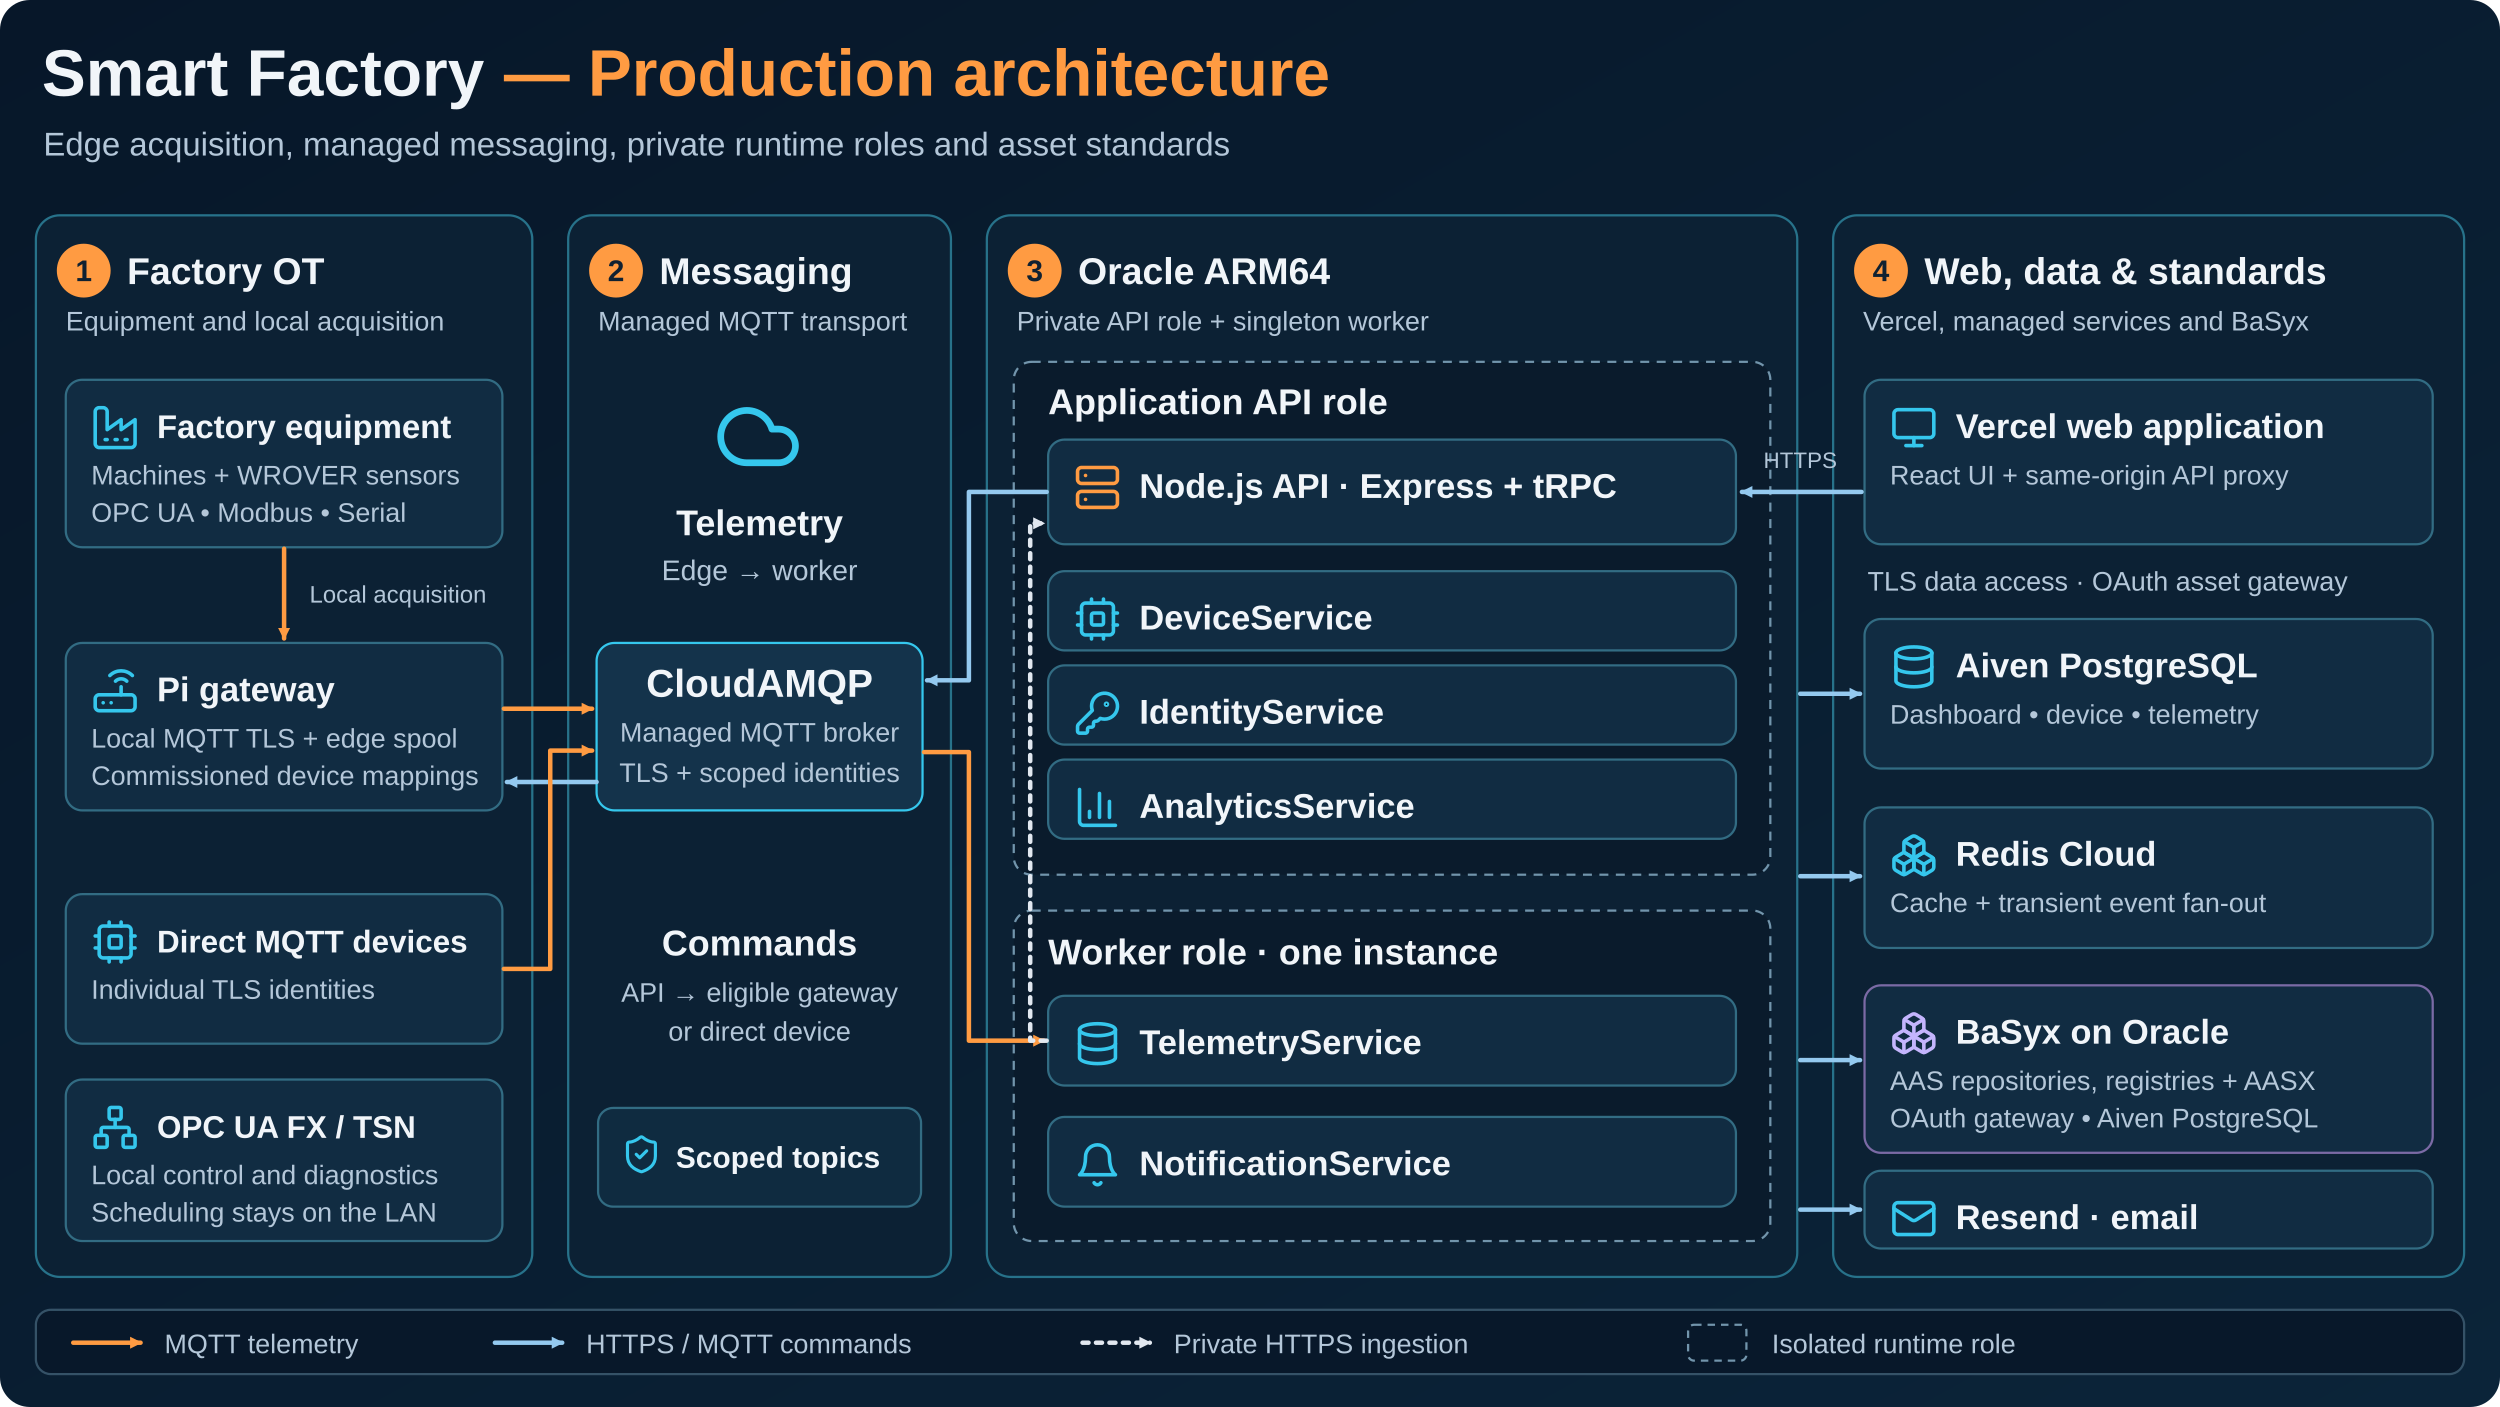
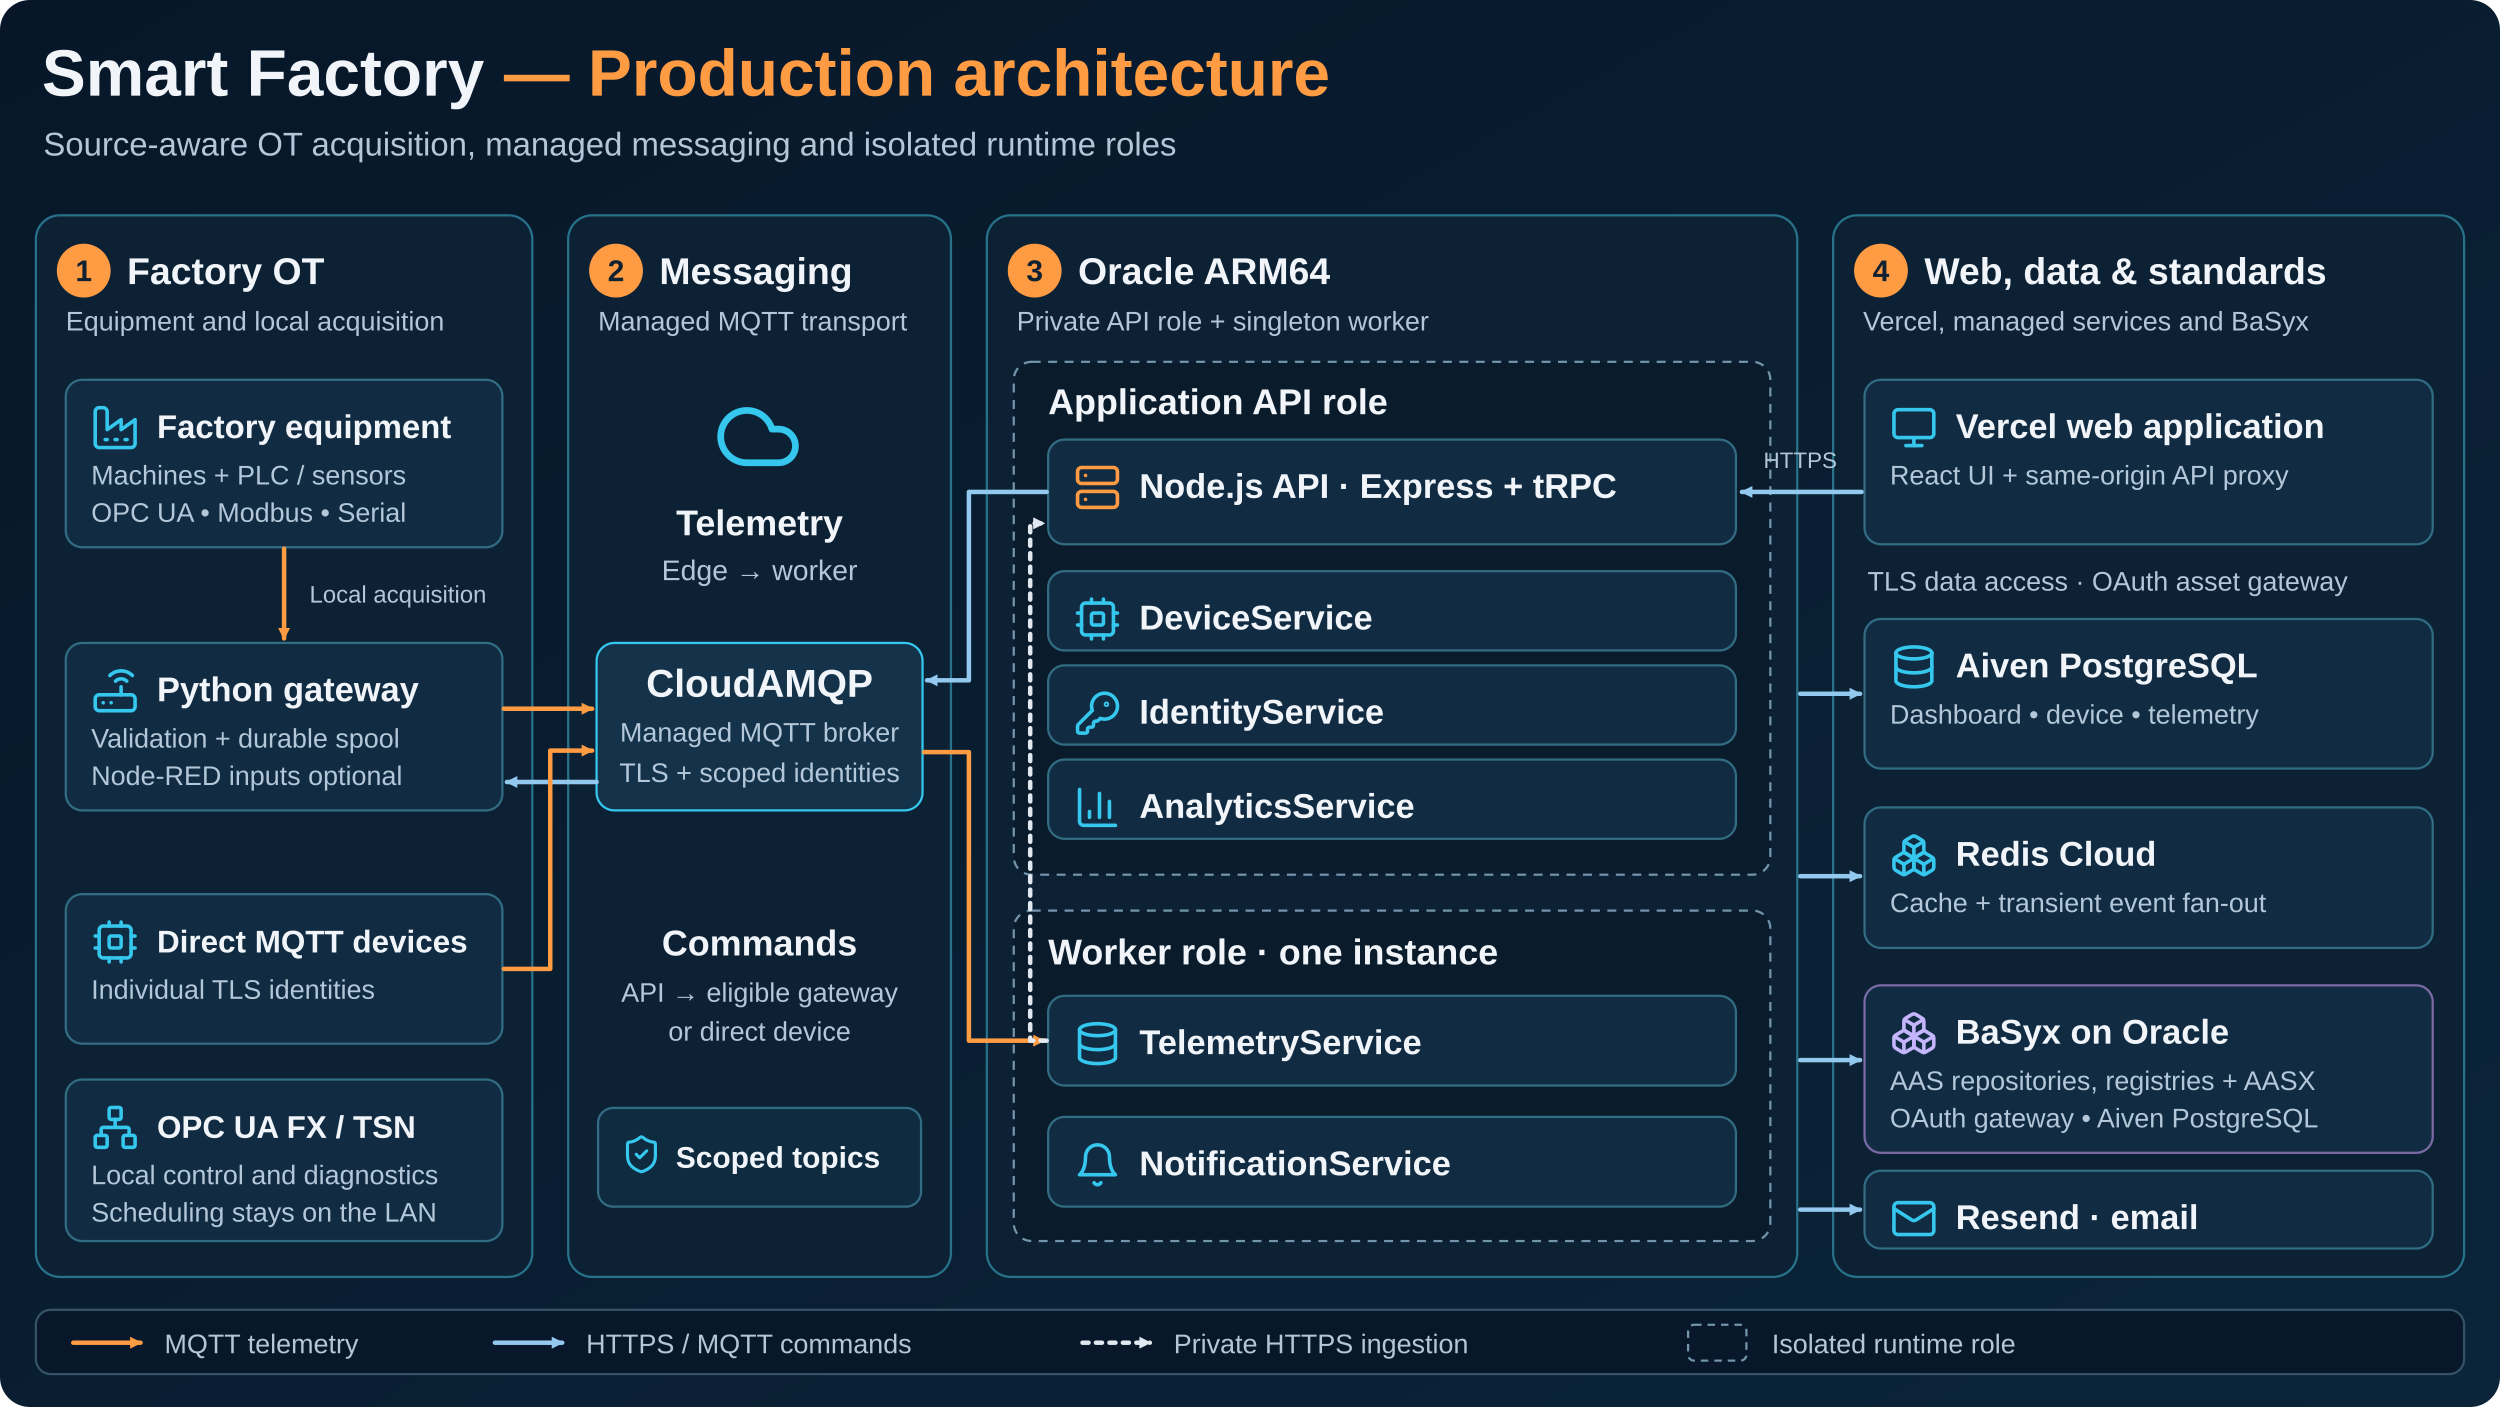
<svg xmlns="http://www.w3.org/2000/svg" width="1672" height="941" viewBox="0 0 1672 941" role="img" aria-labelledby="title description">
  <defs>
    <linearGradient id="background" x2="1" y2="1">
      <stop stop-color="#071729" />
      <stop offset="1" stop-color="#0b2439" />
    </linearGradient>
    <marker id="orange" markerWidth="8" markerHeight="8" refX="7" refY="4" orient="auto" markerUnits="userSpaceOnUse">
      <path d="M0 0 L8 4 L0 8 Z" fill="#ff9b42" />
    </marker>
    <marker id="blue" markerWidth="8" markerHeight="8" refX="7" refY="4" orient="auto" markerUnits="userSpaceOnUse">
      <path d="M0 0 L8 4 L0 8 Z" fill="#94c9ef" />
    </marker>
    <marker id="white" markerWidth="8" markerHeight="8" refX="7" refY="4" orient="auto" markerUnits="userSpaceOnUse">
      <path d="M0 0 L8 4 L0 8 Z" fill="#e2e8f0" />
    </marker>
  </defs>
  <rect width="1672" height="941" rx="20" fill="url(#background)" />
  <g font-family="Arial, Helvetica, sans-serif">
    <text x="28" y="64" font-size="44" fill="#f1f5f9" font-weight="700" text-anchor="start">Smart Factory</text>
    <text x="337" y="64" font-size="44" fill="#ff9b42" font-weight="700" text-anchor="start">— Production architecture</text>
-     <text x="29" y="104" font-size="22" fill="#b4c7d9" font-weight="400" text-anchor="start">Edge acquisition, managed messaging, private runtime roles and asset standards</text>
+     <text x="29" y="104" font-size="22" fill="#b4c7d9" font-weight="400" text-anchor="start">Source-aware OT acquisition, managed messaging and isolated runtime roles</text>
    <rect x="24" y="144" width="332" height="710" rx="16" fill="#0c2134" stroke="#27728a" stroke-width="1.5" />
    <circle cx="56" cy="181" r="18" fill="#ff9b42" />
    <text x="56" y="188" font-size="20" fill="#102131" font-weight="700" text-anchor="middle">1</text>
    <text x="85" y="190" font-size="25" fill="#f1f5f9" font-weight="700" text-anchor="start">Factory OT</text>
    <text x="44" y="221" font-size="18" fill="#b4c7d9" font-weight="400" text-anchor="start">Equipment and local acquisition</text>
    <rect x="380" y="144" width="256" height="710" rx="16" fill="#0c2134" stroke="#27728a" stroke-width="1.5" />
    <circle cx="412" cy="181" r="18" fill="#ff9b42" />
    <text x="412" y="188" font-size="20" fill="#102131" font-weight="700" text-anchor="middle">2</text>
    <text x="441" y="190" font-size="25" fill="#f1f5f9" font-weight="700" text-anchor="start">Messaging</text>
    <text x="400" y="221" font-size="18" fill="#b4c7d9" font-weight="400" text-anchor="start">Managed MQTT transport</text>
    <rect x="660" y="144" width="542" height="710" rx="16" fill="#0c2134" stroke="#27728a" stroke-width="1.5" />
    <circle cx="692" cy="181" r="18" fill="#ff9b42" />
    <text x="692" y="188" font-size="20" fill="#102131" font-weight="700" text-anchor="middle">3</text>
    <text x="721" y="190" font-size="25" fill="#f1f5f9" font-weight="700" text-anchor="start">Oracle ARM64</text>
    <text x="680" y="221" font-size="18" fill="#b4c7d9" font-weight="400" text-anchor="start">Private API role + singleton worker</text>
    <rect x="1226" y="144" width="422" height="710" rx="16" fill="#0c2134" stroke="#27728a" stroke-width="1.5" />
    <circle cx="1258" cy="181" r="18" fill="#ff9b42" />
    <text x="1258" y="188" font-size="20" fill="#102131" font-weight="700" text-anchor="middle">4</text>
    <text x="1287" y="190" font-size="25" fill="#f1f5f9" font-weight="700" text-anchor="start">Web, data &amp; standards</text>
    <text x="1246" y="221" font-size="18" fill="#b4c7d9" font-weight="400" text-anchor="start">Vercel, managed services and BaSyx</text>
    <g data-card="true">
      <rect x="44" y="254" width="292" height="112" rx="11" fill="#112c42" stroke="#326c83" stroke-width="1.5" />
      <svg width="32" height="32" viewBox="0 0 24 24" fill="none" stroke="#35c7ed" stroke-width="1.8" stroke-linecap="round" stroke-linejoin="round" class="lucide lucide-factory" x="61" y="270" aria-hidden="true">
        <path d="M2 20a2 2 0 0 0 2 2h16a2 2 0 0 0 2-2V8l-7 5V8l-7 5V4a2 2 0 0 0-2-2H4a2 2 0 0 0-2 2Z" />
        <path d="M17 18h1" />
        <path d="M12 18h1" />
        <path d="M7 18h1" />
      </svg>
      <text x="105" y="293" font-size="22" fill="#f1f5f9" font-weight="600" text-anchor="start">Factory equipment</text>
-       <text x="61" y="324" font-size="18" fill="#b4c7d9" font-weight="400" text-anchor="start">Machines + WROVER sensors</text>
+       <text x="61" y="324" font-size="18" fill="#b4c7d9" font-weight="400" text-anchor="start">Machines + PLC / sensors</text>
      <text x="61" y="349" font-size="18" fill="#b4c7d9" font-weight="400" text-anchor="start">OPC UA • Modbus • Serial</text>
    </g>
    <g data-card="true">
      <rect x="44" y="430" width="292" height="112" rx="11" fill="#112c42" stroke="#326c83" stroke-width="1.5" />
      <svg width="32" height="32" viewBox="0 0 24 24" fill="none" stroke="#35c7ed" stroke-width="1.8" stroke-linecap="round" stroke-linejoin="round" class="lucide lucide-router" x="61" y="446" aria-hidden="true">
        <rect width="20" height="8" x="2" y="14" rx="2" />
        <path d="M6.01 18H6" />
        <path d="M10.01 18H10" />
        <path d="M15 10v4" />
        <path d="M17.84 7.17a4 4 0 0 0-5.66 0" />
        <path d="M20.66 4.34a8 8 0 0 0-11.31 0" />
      </svg>
-       <text x="105" y="469" font-size="23" fill="#f1f5f9" font-weight="600" text-anchor="start">Pi gateway</text>
-       <text x="61" y="500" font-size="18" fill="#b4c7d9" font-weight="400" text-anchor="start">Local MQTT TLS + edge spool</text>
-       <text x="61" y="525" font-size="18" fill="#b4c7d9" font-weight="400" text-anchor="start">Commissioned device mappings</text>
+       <text x="105" y="469" font-size="23" fill="#f1f5f9" font-weight="600" text-anchor="start">Python gateway</text>
+       <text x="61" y="500" font-size="18" fill="#b4c7d9" font-weight="400" text-anchor="start">Validation + durable spool</text>
+       <text x="61" y="525" font-size="18" fill="#b4c7d9" font-weight="400" text-anchor="start">Node-RED inputs optional</text>
    </g>
    <g data-card="true">
      <rect x="44" y="598" width="292" height="100" rx="11" fill="#112c42" stroke="#326c83" stroke-width="1.5" />
      <svg width="32" height="32" viewBox="0 0 24 24" fill="none" stroke="#35c7ed" stroke-width="1.8" stroke-linecap="round" stroke-linejoin="round" class="lucide lucide-cpu" x="61" y="614" aria-hidden="true">
        <rect width="16" height="16" x="4" y="4" rx="2" />
        <rect width="6" height="6" x="9" y="9" rx="1" />
        <path d="M15 2v2" />
        <path d="M15 20v2" />
        <path d="M2 15h2" />
        <path d="M2 9h2" />
        <path d="M20 15h2" />
        <path d="M20 9h2" />
        <path d="M9 2v2" />
        <path d="M9 20v2" />
      </svg>
      <text x="105" y="637" font-size="21" fill="#f1f5f9" font-weight="600" text-anchor="start">Direct MQTT devices</text>
      <text x="61" y="668" font-size="18" fill="#b4c7d9" font-weight="400" text-anchor="start">Individual TLS identities</text>
    </g>
    <g data-card="true">
      <rect x="44" y="722" width="292" height="108" rx="11" fill="#112c42" stroke="#326c83" stroke-width="1.5" />
      <svg width="32" height="32" viewBox="0 0 24 24" fill="none" stroke="#35c7ed" stroke-width="1.8" stroke-linecap="round" stroke-linejoin="round" class="lucide lucide-network" x="61" y="738" aria-hidden="true">
        <rect x="16" y="16" width="6" height="6" rx="1" />
        <rect x="2" y="16" width="6" height="6" rx="1" />
        <rect x="9" y="2" width="6" height="6" rx="1" />
        <path d="M5 16v-3a1 1 0 0 1 1-1h12a1 1 0 0 1 1 1v3" />
        <path d="M12 12V8" />
      </svg>
      <text x="105" y="761" font-size="21" fill="#f1f5f9" font-weight="600" text-anchor="start">OPC UA FX / TSN</text>
      <text x="61" y="792" font-size="18" fill="#b4c7d9" font-weight="400" text-anchor="start">Local control and diagnostics</text>
      <text x="61" y="817" font-size="18" fill="#b4c7d9" font-weight="400" text-anchor="start">Scheduling stays on the LAN</text>
    </g>
    <path d="M190 367 V427" fill="none" stroke="#ff9b42" stroke-width="3" stroke-linejoin="round" stroke-linecap="round" marker-end="url(#orange)" />
    <text x="207" y="403" font-size="16" fill="#b4c7d9" font-weight="400" text-anchor="start">Local acquisition</text>
    <svg width="60" height="60" viewBox="0 0 24 24" fill="none" stroke="#35c7ed" stroke-width="1.8" stroke-linecap="round" stroke-linejoin="round" class="lucide lucide-cloud" x="477" y="262" aria-hidden="true">
      <path d="M17.5 19H9a7 7 0 1 1 6.71-9h1.79a4.5 4.5 0 1 1 0 9Z" />
    </svg>
    <text x="508" y="358" font-size="24" fill="#f1f5f9" font-weight="600" text-anchor="middle">Telemetry</text>
    <text x="508" y="388" font-size="19" fill="#b4c7d9" font-weight="400" text-anchor="middle">Edge → worker</text>
    <rect x="399" y="430" width="218" height="112" rx="12" fill="#14334b" stroke="#35c7ed" stroke-width="1.5" />
    <text x="508" y="466" font-size="26" fill="#f1f5f9" font-weight="700" text-anchor="middle">CloudAMQP</text>
    <text x="508" y="496" font-size="18" fill="#b4c7d9" font-weight="400" text-anchor="middle">Managed MQTT broker</text>
    <text x="508" y="523" font-size="18" fill="#b4c7d9" font-weight="400" text-anchor="middle">TLS + scoped identities</text>
    <text x="508" y="639" font-size="24" fill="#f1f5f9" font-weight="600" text-anchor="middle">Commands</text>
    <text x="508" y="670" font-size="18" fill="#b4c7d9" font-weight="400" text-anchor="middle">API → eligible gateway</text>
    <text x="508" y="696" font-size="18" fill="#b4c7d9" font-weight="400" text-anchor="middle">or direct device</text>
    <rect x="400" y="741" width="216" height="66" rx="10" fill="#0f2b40" stroke="#326c83" stroke-width="1.5" />
    <svg width="28" height="28" viewBox="0 0 24 24" fill="none" stroke="#35c7ed" stroke-width="1.8" stroke-linecap="round" stroke-linejoin="round" class="lucide lucide-shield-check" x="415" y="758" aria-hidden="true">
      <path d="M20 13c0 5-3.5 7.5-7.66 8.95a1 1 0 0 1-.67-.01C7.5 20.5 4 18 4 13V6a1 1 0 0 1 1-1c2 0 4.5-1.2 6.24-2.72a1.17 1.17 0 0 1 1.52 0C14.51 3.81 17 5 19 5a1 1 0 0 1 1 1z" />
      <path d="m9 12 2 2 4-4" />
    </svg>
    <text x="452" y="781" font-size="20" fill="#f1f5f9" font-weight="600" text-anchor="start">Scoped topics</text>
    <rect x="678" y="242" width="506" height="343" rx="12" fill="#0a1b2c" stroke="#7295ac" stroke-width="1.5" stroke-dasharray="6 5" />
    <text x="701" y="277" font-size="24" fill="#f1f5f9" font-weight="700" text-anchor="start">Application API role</text>
    <g data-card="true">
      <rect x="701" y="294" width="460" height="70" rx="11" fill="#112c42" stroke="#326c83" stroke-width="1.5" />
      <svg width="32" height="32" viewBox="0 0 24 24" fill="none" stroke="#ff9b42" stroke-width="1.8" stroke-linecap="round" stroke-linejoin="round" class="lucide lucide-server" x="718" y="310" aria-hidden="true">
        <rect width="20" height="8" x="2" y="2" rx="2" ry="2" />
        <rect width="20" height="8" x="2" y="14" rx="2" ry="2" />
        <line x1="6" x2="6.01" y1="6" y2="6" />
        <line x1="6" x2="6.01" y1="18" y2="18" />
      </svg>
      <text x="762" y="333" font-size="23" fill="#f1f5f9" font-weight="600" text-anchor="start">Node.js API · Express + tRPC</text>
    </g>
    <g data-card="true">
      <rect x="701" y="382" width="460" height="53" rx="11" fill="#112c42" stroke="#326c83" stroke-width="1.5" />
      <svg width="32" height="32" viewBox="0 0 24 24" fill="none" stroke="#35c7ed" stroke-width="1.8" stroke-linecap="round" stroke-linejoin="round" class="lucide lucide-cpu" x="718" y="398" aria-hidden="true">
        <rect width="16" height="16" x="4" y="4" rx="2" />
        <rect width="6" height="6" x="9" y="9" rx="1" />
        <path d="M15 2v2" />
        <path d="M15 20v2" />
        <path d="M2 15h2" />
        <path d="M2 9h2" />
        <path d="M20 15h2" />
        <path d="M20 9h2" />
        <path d="M9 2v2" />
        <path d="M9 20v2" />
      </svg>
      <text x="762" y="421" font-size="23" fill="#f1f5f9" font-weight="600" text-anchor="start">DeviceService</text>
    </g>
    <g data-card="true">
      <rect x="701" y="445" width="460" height="53" rx="11" fill="#112c42" stroke="#326c83" stroke-width="1.5" />
      <svg width="32" height="32" viewBox="0 0 24 24" fill="none" stroke="#35c7ed" stroke-width="1.8" stroke-linecap="round" stroke-linejoin="round" class="lucide lucide-key-round" x="718" y="461" aria-hidden="true">
        <path d="M2.586 17.414A2 2 0 0 0 2 18.828V21a1 1 0 0 0 1 1h3a1 1 0 0 0 1-1v-1a1 1 0 0 1 1-1h1a1 1 0 0 0 1-1v-1a1 1 0 0 1 1-1h.172a2 2 0 0 0 1.414-.586l.814-.814a6.5 6.5 0 1 0-4-4z" />
        <circle cx="16.5" cy="7.5" r=".5" fill="currentColor" />
      </svg>
      <text x="762" y="484" font-size="23" fill="#f1f5f9" font-weight="600" text-anchor="start">IdentityService</text>
    </g>
    <g data-card="true">
      <rect x="701" y="508" width="460" height="53" rx="11" fill="#112c42" stroke="#326c83" stroke-width="1.5" />
      <svg width="32" height="32" viewBox="0 0 24 24" fill="none" stroke="#35c7ed" stroke-width="1.8" stroke-linecap="round" stroke-linejoin="round" class="lucide lucide-chart-column" x="718" y="524" aria-hidden="true">
        <path d="M3 3v16a2 2 0 0 0 2 2h16" />
        <path d="M18 17V9" />
        <path d="M13 17V5" />
        <path d="M8 17v-3" />
      </svg>
      <text x="762" y="547" font-size="23" fill="#f1f5f9" font-weight="600" text-anchor="start">AnalyticsService</text>
    </g>
    <rect x="678" y="609" width="506" height="221" rx="12" fill="#0a1b2c" stroke="#7295ac" stroke-width="1.5" stroke-dasharray="6 5" />
    <text x="701" y="645" font-size="24" fill="#f1f5f9" font-weight="700" text-anchor="start">Worker role · one instance</text>
    <g data-card="true">
      <rect x="701" y="666" width="460" height="60" rx="11" fill="#112c42" stroke="#326c83" stroke-width="1.5" />
      <svg width="32" height="32" viewBox="0 0 24 24" fill="none" stroke="#35c7ed" stroke-width="1.8" stroke-linecap="round" stroke-linejoin="round" class="lucide lucide-database" x="718" y="682" aria-hidden="true">
        <ellipse cx="12" cy="5" rx="9" ry="3" />
        <path d="M3 5V19A9 3 0 0 0 21 19V5" />
        <path d="M3 12A9 3 0 0 0 21 12" />
      </svg>
      <text x="762" y="705" font-size="23" fill="#f1f5f9" font-weight="600" text-anchor="start">TelemetryService</text>
    </g>
    <g data-card="true">
      <rect x="701" y="747" width="460" height="60" rx="11" fill="#112c42" stroke="#326c83" stroke-width="1.5" />
      <svg width="32" height="32" viewBox="0 0 24 24" fill="none" stroke="#35c7ed" stroke-width="1.8" stroke-linecap="round" stroke-linejoin="round" class="lucide lucide-bell" x="718" y="763" aria-hidden="true">
        <path d="M6 8a6 6 0 0 1 12 0c0 7 3 9 3 9H3s3-2 3-9" />
        <path d="M10.3 21a1.94 1.94 0 0 0 3.4 0" />
      </svg>
      <text x="762" y="786" font-size="23" fill="#f1f5f9" font-weight="600" text-anchor="start">NotificationService</text>
    </g>
    <g data-card="true">
      <rect x="1247" y="254" width="380" height="110" rx="11" fill="#112c42" stroke="#326c83" stroke-width="1.5" />
      <svg width="32" height="32" viewBox="0 0 24 24" fill="none" stroke="#35c7ed" stroke-width="1.8" stroke-linecap="round" stroke-linejoin="round" class="lucide lucide-monitor" x="1264" y="270" aria-hidden="true">
        <rect width="20" height="14" x="2" y="3" rx="2" />
        <line x1="8" x2="16" y1="21" y2="21" />
        <line x1="12" x2="12" y1="17" y2="21" />
      </svg>
      <text x="1308" y="293" font-size="23" fill="#f1f5f9" font-weight="600" text-anchor="start">Vercel web application</text>
      <text x="1264" y="324" font-size="18" fill="#b4c7d9" font-weight="400" text-anchor="start">React UI + same-origin API proxy</text>
    </g>
    <g data-card="true">
      <rect x="1247" y="414" width="380" height="100" rx="11" fill="#112c42" stroke="#326c83" stroke-width="1.5" />
      <svg width="32" height="32" viewBox="0 0 24 24" fill="none" stroke="#35c7ed" stroke-width="1.8" stroke-linecap="round" stroke-linejoin="round" class="lucide lucide-database" x="1264" y="430" aria-hidden="true">
        <ellipse cx="12" cy="5" rx="9" ry="3" />
        <path d="M3 5V19A9 3 0 0 0 21 19V5" />
        <path d="M3 12A9 3 0 0 0 21 12" />
      </svg>
      <text x="1308" y="453" font-size="23" fill="#f1f5f9" font-weight="600" text-anchor="start">Aiven PostgreSQL</text>
      <text x="1264" y="484" font-size="18" fill="#b4c7d9" font-weight="400" text-anchor="start">Dashboard • device • telemetry</text>
    </g>
    <g data-card="true">
      <rect x="1247" y="540" width="380" height="94" rx="11" fill="#112c42" stroke="#326c83" stroke-width="1.5" />
      <svg width="32" height="32" viewBox="0 0 24 24" fill="none" stroke="#35c7ed" stroke-width="1.8" stroke-linecap="round" stroke-linejoin="round" class="lucide lucide-boxes" x="1264" y="556" aria-hidden="true">
        <path d="M2.97 12.92A2 2 0 0 0 2 14.63v3.24a2 2 0 0 0 .97 1.71l3 1.8a2 2 0 0 0 2.06 0L12 19v-5.5l-5-3-4.03 2.42Z" />
        <path d="m7 16.5-4.74-2.85" />
        <path d="m7 16.5 5-3" />
        <path d="M7 16.5v5.17" />
        <path d="M12 13.5V19l3.97 2.38a2 2 0 0 0 2.06 0l3-1.8a2 2 0 0 0 .97-1.71v-3.24a2 2 0 0 0-.97-1.71L17 10.5l-5 3Z" />
        <path d="m17 16.5-5-3" />
        <path d="m17 16.5 4.74-2.85" />
        <path d="M17 16.5v5.17" />
        <path d="M7.97 4.42A2 2 0 0 0 7 6.13v4.37l5 3 5-3V6.13a2 2 0 0 0-.97-1.71l-3-1.8a2 2 0 0 0-2.06 0l-3 1.8Z" />
        <path d="M12 8 7.26 5.15" />
        <path d="m12 8 4.74-2.85" />
        <path d="M12 13.5V8" />
      </svg>
      <text x="1308" y="579" font-size="23" fill="#f1f5f9" font-weight="600" text-anchor="start">Redis Cloud</text>
      <text x="1264" y="610" font-size="18" fill="#b4c7d9" font-weight="400" text-anchor="start">Cache + transient event fan-out</text>
    </g>
    <g data-card="true">
      <rect x="1247" y="659" width="380" height="112" rx="11" fill="#112c42" stroke="#7b6aa5" stroke-width="1.5" />
      <svg width="32" height="32" viewBox="0 0 24 24" fill="none" stroke="#c4b5fd" stroke-width="1.8" stroke-linecap="round" stroke-linejoin="round" class="lucide lucide-boxes" x="1264" y="675" aria-hidden="true">
        <path d="M2.97 12.92A2 2 0 0 0 2 14.63v3.24a2 2 0 0 0 .97 1.71l3 1.8a2 2 0 0 0 2.06 0L12 19v-5.5l-5-3-4.03 2.42Z" />
        <path d="m7 16.5-4.74-2.85" />
        <path d="m7 16.5 5-3" />
        <path d="M7 16.5v5.17" />
        <path d="M12 13.5V19l3.97 2.38a2 2 0 0 0 2.06 0l3-1.8a2 2 0 0 0 .97-1.71v-3.24a2 2 0 0 0-.97-1.71L17 10.5l-5 3Z" />
        <path d="m17 16.5-5-3" />
        <path d="m17 16.5 4.74-2.85" />
        <path d="M17 16.5v5.17" />
        <path d="M7.97 4.42A2 2 0 0 0 7 6.13v4.37l5 3 5-3V6.13a2 2 0 0 0-.97-1.71l-3-1.8a2 2 0 0 0-2.06 0l-3 1.8Z" />
        <path d="M12 8 7.26 5.15" />
        <path d="m12 8 4.74-2.85" />
        <path d="M12 13.5V8" />
      </svg>
      <text x="1308" y="698" font-size="23" fill="#f1f5f9" font-weight="600" text-anchor="start">BaSyx on Oracle</text>
      <text x="1264" y="729" font-size="18" fill="#b4c7d9" font-weight="400" text-anchor="start">AAS repositories, registries + AASX</text>
      <text x="1264" y="754" font-size="18" fill="#b4c7d9" font-weight="400" text-anchor="start">OAuth gateway • Aiven PostgreSQL</text>
    </g>
    <g data-card="true">
      <rect x="1247" y="783" width="380" height="52" rx="11" fill="#112c42" stroke="#326c83" stroke-width="1.5" />
      <svg width="32" height="32" viewBox="0 0 24 24" fill="none" stroke="#35c7ed" stroke-width="1.8" stroke-linecap="round" stroke-linejoin="round" class="lucide lucide-mail" x="1264" y="799" aria-hidden="true">
        <rect width="20" height="16" x="2" y="4" rx="2" />
        <path d="m22 7-8.97 5.7a1.94 1.94 0 0 1-2.06 0L2 7" />
      </svg>
      <text x="1308" y="822" font-size="23" fill="#f1f5f9" font-weight="600" text-anchor="start">Resend · email</text>
    </g>
    <text x="1249" y="395" font-size="18" fill="#b4c7d9" font-weight="400" text-anchor="start">TLS data access · OAuth asset gateway</text>
    <path d="M337 474 H396" fill="none" stroke="#ff9b42" stroke-width="3" stroke-linejoin="round" stroke-linecap="round" marker-end="url(#orange)" />
    <path d="M399 523 H339" fill="none" stroke="#94c9ef" stroke-width="3" stroke-linejoin="round" stroke-linecap="round" marker-end="url(#blue)" />
    <path d="M337 648 H368 V502 H396" fill="none" stroke="#ff9b42" stroke-width="3" stroke-linejoin="round" stroke-linecap="round" marker-end="url(#orange)" />
    <path d="M618 503 H648 V696 H698" fill="none" stroke="#ff9b42" stroke-width="3" stroke-linejoin="round" stroke-linecap="round" marker-end="url(#orange)" />
    <path d="M700 329 H648 V455 H620" fill="none" stroke="#94c9ef" stroke-width="3" stroke-linejoin="round" stroke-linecap="round" marker-end="url(#blue)" />
    <path d="M1245 329 H1165" fill="none" stroke="#94c9ef" stroke-width="3" stroke-linejoin="round" stroke-linecap="round" marker-end="url(#blue)" />
    <text x="1204" y="313" font-size="15" fill="#b4c7d9" font-weight="400" text-anchor="middle">HTTPS</text>
    <path d="M700 696 H689 V350 H698" fill="none" stroke="#e2e8f0" stroke-width="3" stroke-linejoin="round" stroke-linecap="round" marker-end="url(#white)" stroke-dasharray="4 5" />
    <path d="M1204 464 H1244" fill="none" stroke="#94c9ef" stroke-width="3" stroke-linejoin="round" stroke-linecap="round" marker-end="url(#blue)" />
    <path d="M1204 586 H1244" fill="none" stroke="#94c9ef" stroke-width="3" stroke-linejoin="round" stroke-linecap="round" marker-end="url(#blue)" />
    <path d="M1204 709 H1244" fill="none" stroke="#94c9ef" stroke-width="3" stroke-linejoin="round" stroke-linecap="round" marker-end="url(#blue)" />
    <path d="M1204 809 H1244" fill="none" stroke="#94c9ef" stroke-width="3" stroke-linejoin="round" stroke-linecap="round" marker-end="url(#blue)" />
    <rect x="24" y="876" width="1624" height="43" rx="10" fill="#08182a" stroke="#355267" stroke-width="1.5" />
    <path d="M49 898 H94" fill="none" stroke="#ff9b42" stroke-width="3" stroke-linejoin="round" stroke-linecap="round" marker-end="url(#orange)" />
    <text x="110" y="905" font-size="18" fill="#b4c7d9" font-weight="400" text-anchor="start">MQTT telemetry</text>
    <path d="M331 898 H376" fill="none" stroke="#94c9ef" stroke-width="3" stroke-linejoin="round" stroke-linecap="round" marker-end="url(#blue)" />
    <text x="392" y="905" font-size="18" fill="#b4c7d9" font-weight="400" text-anchor="start">HTTPS / MQTT commands</text>
    <path d="M724 898 H769" fill="none" stroke="#e2e8f0" stroke-width="3" stroke-linejoin="round" stroke-linecap="round" marker-end="url(#white)" stroke-dasharray="4 5" />
    <text x="785" y="905" font-size="18" fill="#b4c7d9" font-weight="400" text-anchor="start">Private HTTPS ingestion</text>
    <rect x="1129" y="886" width="39" height="24" rx="4" fill="none" stroke="#7295ac" stroke-width="1.5" stroke-dasharray="5 4" />
    <text x="1185" y="905" font-size="18" fill="#b4c7d9" font-weight="400" text-anchor="start">Isolated runtime role</text>
  </g>
</svg>
